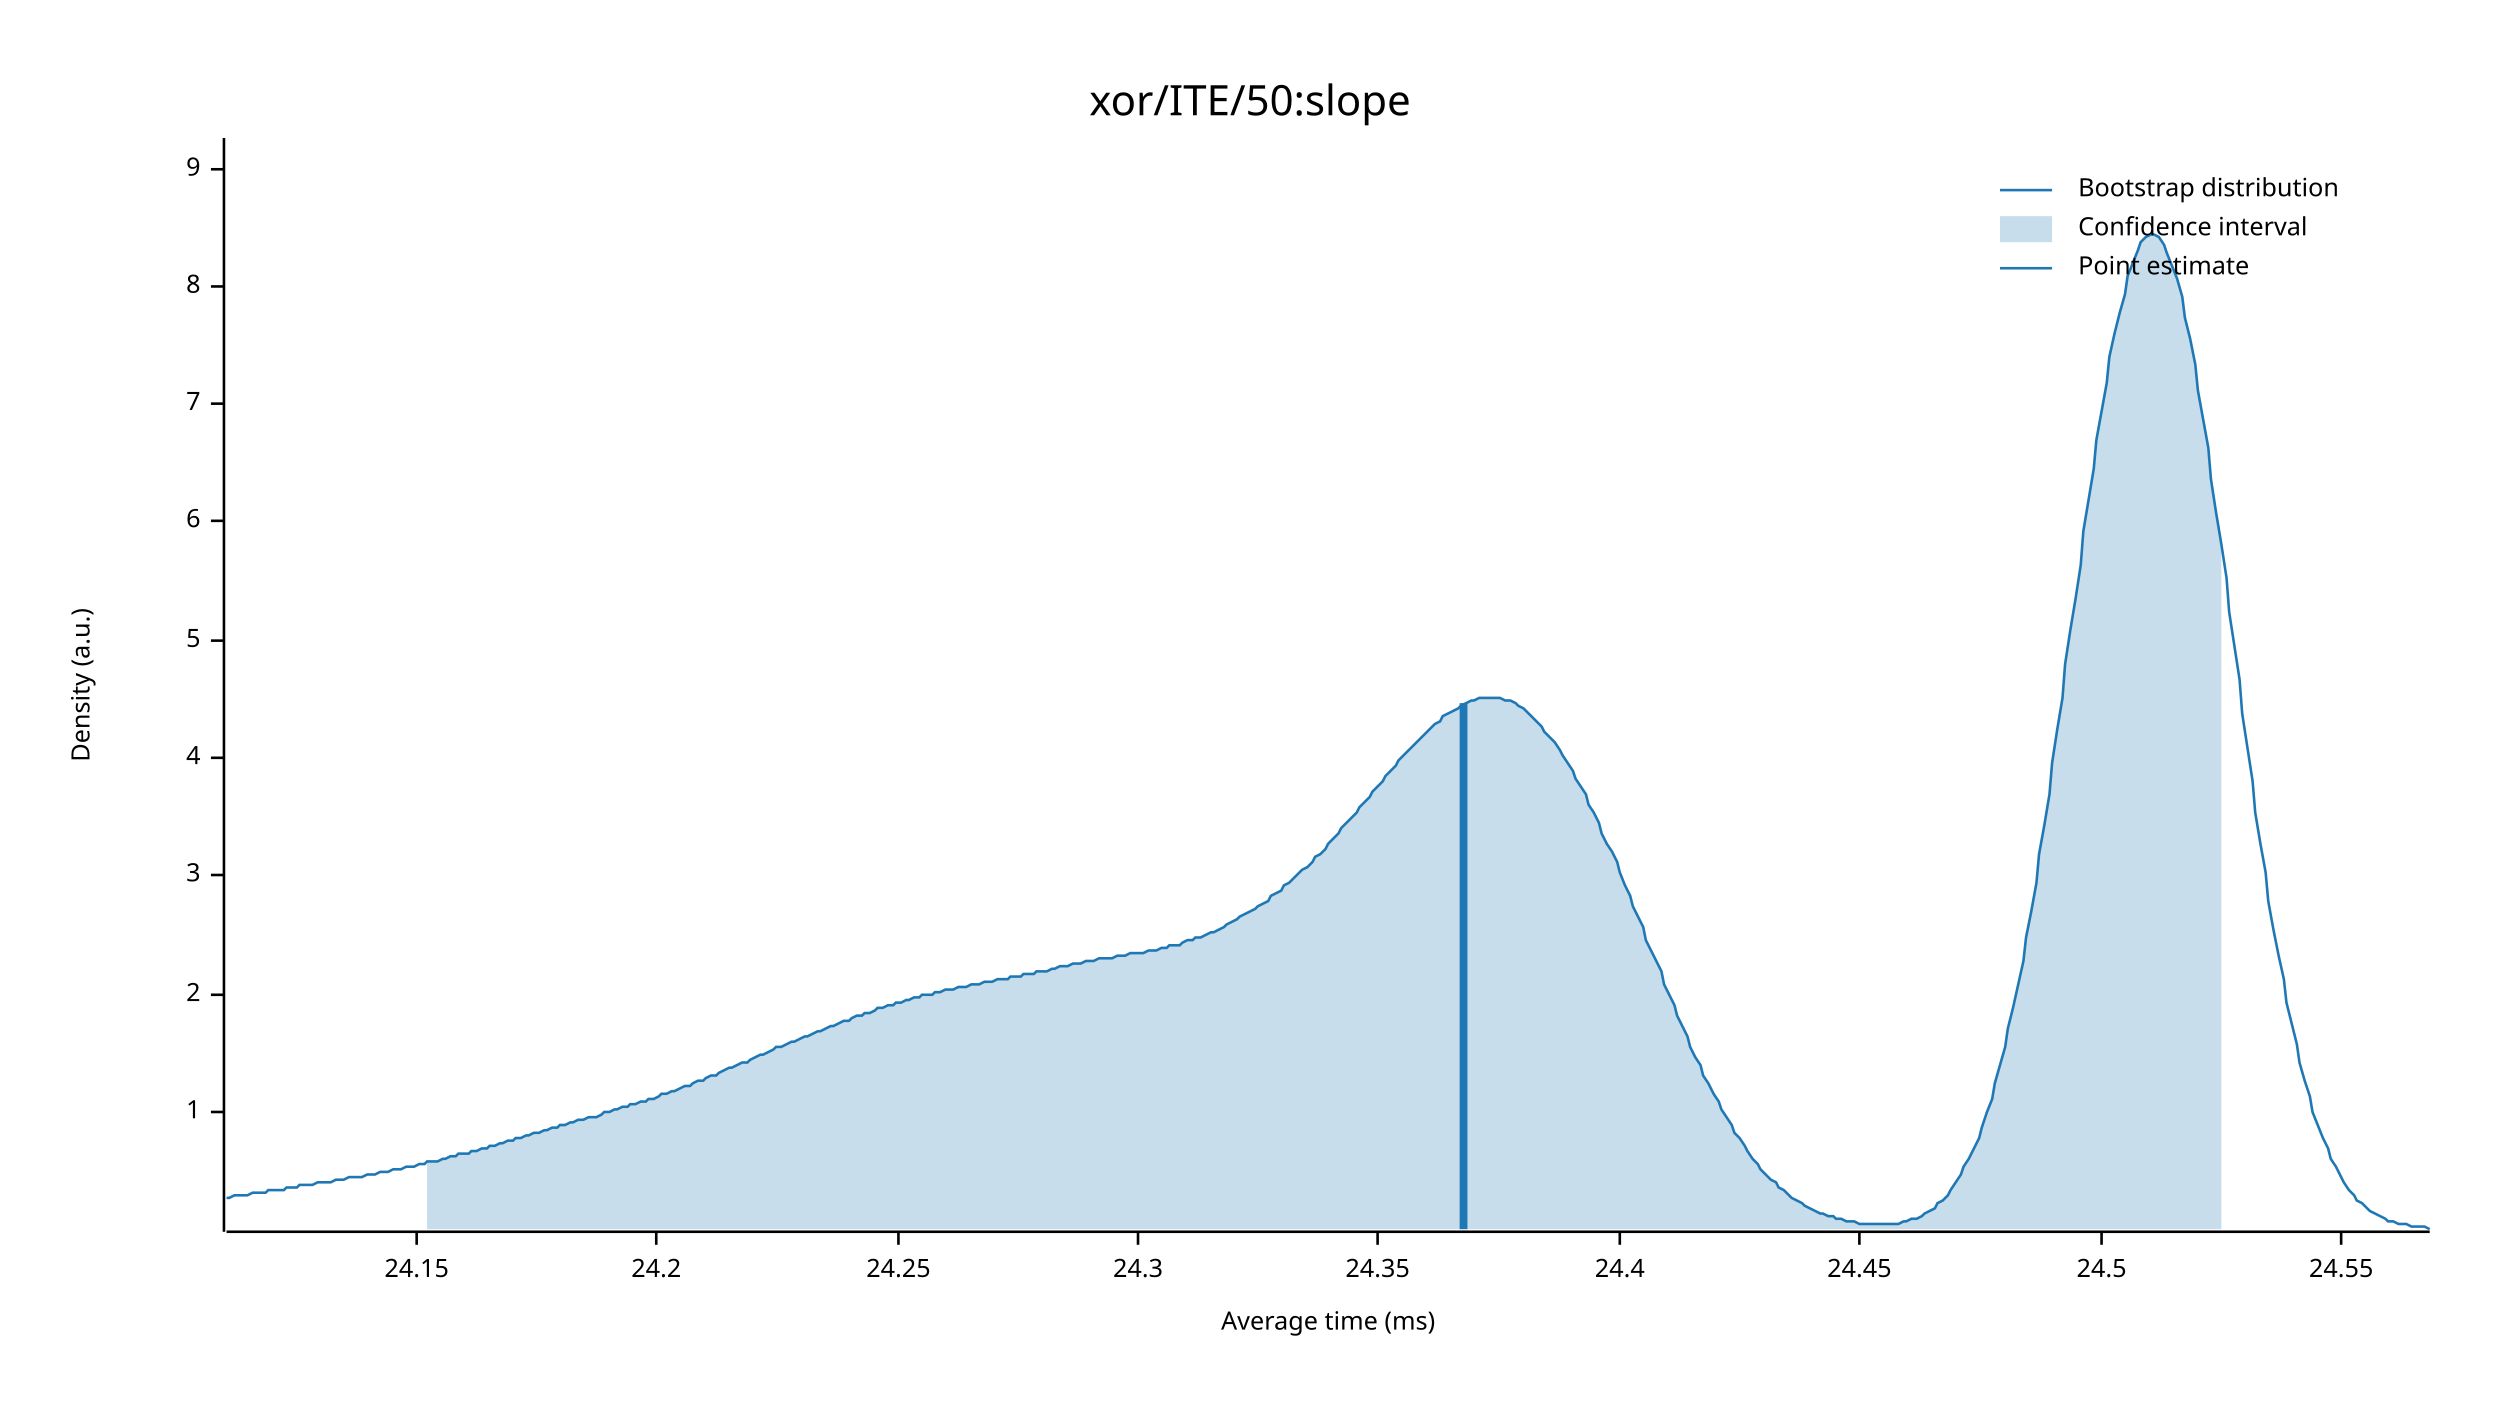
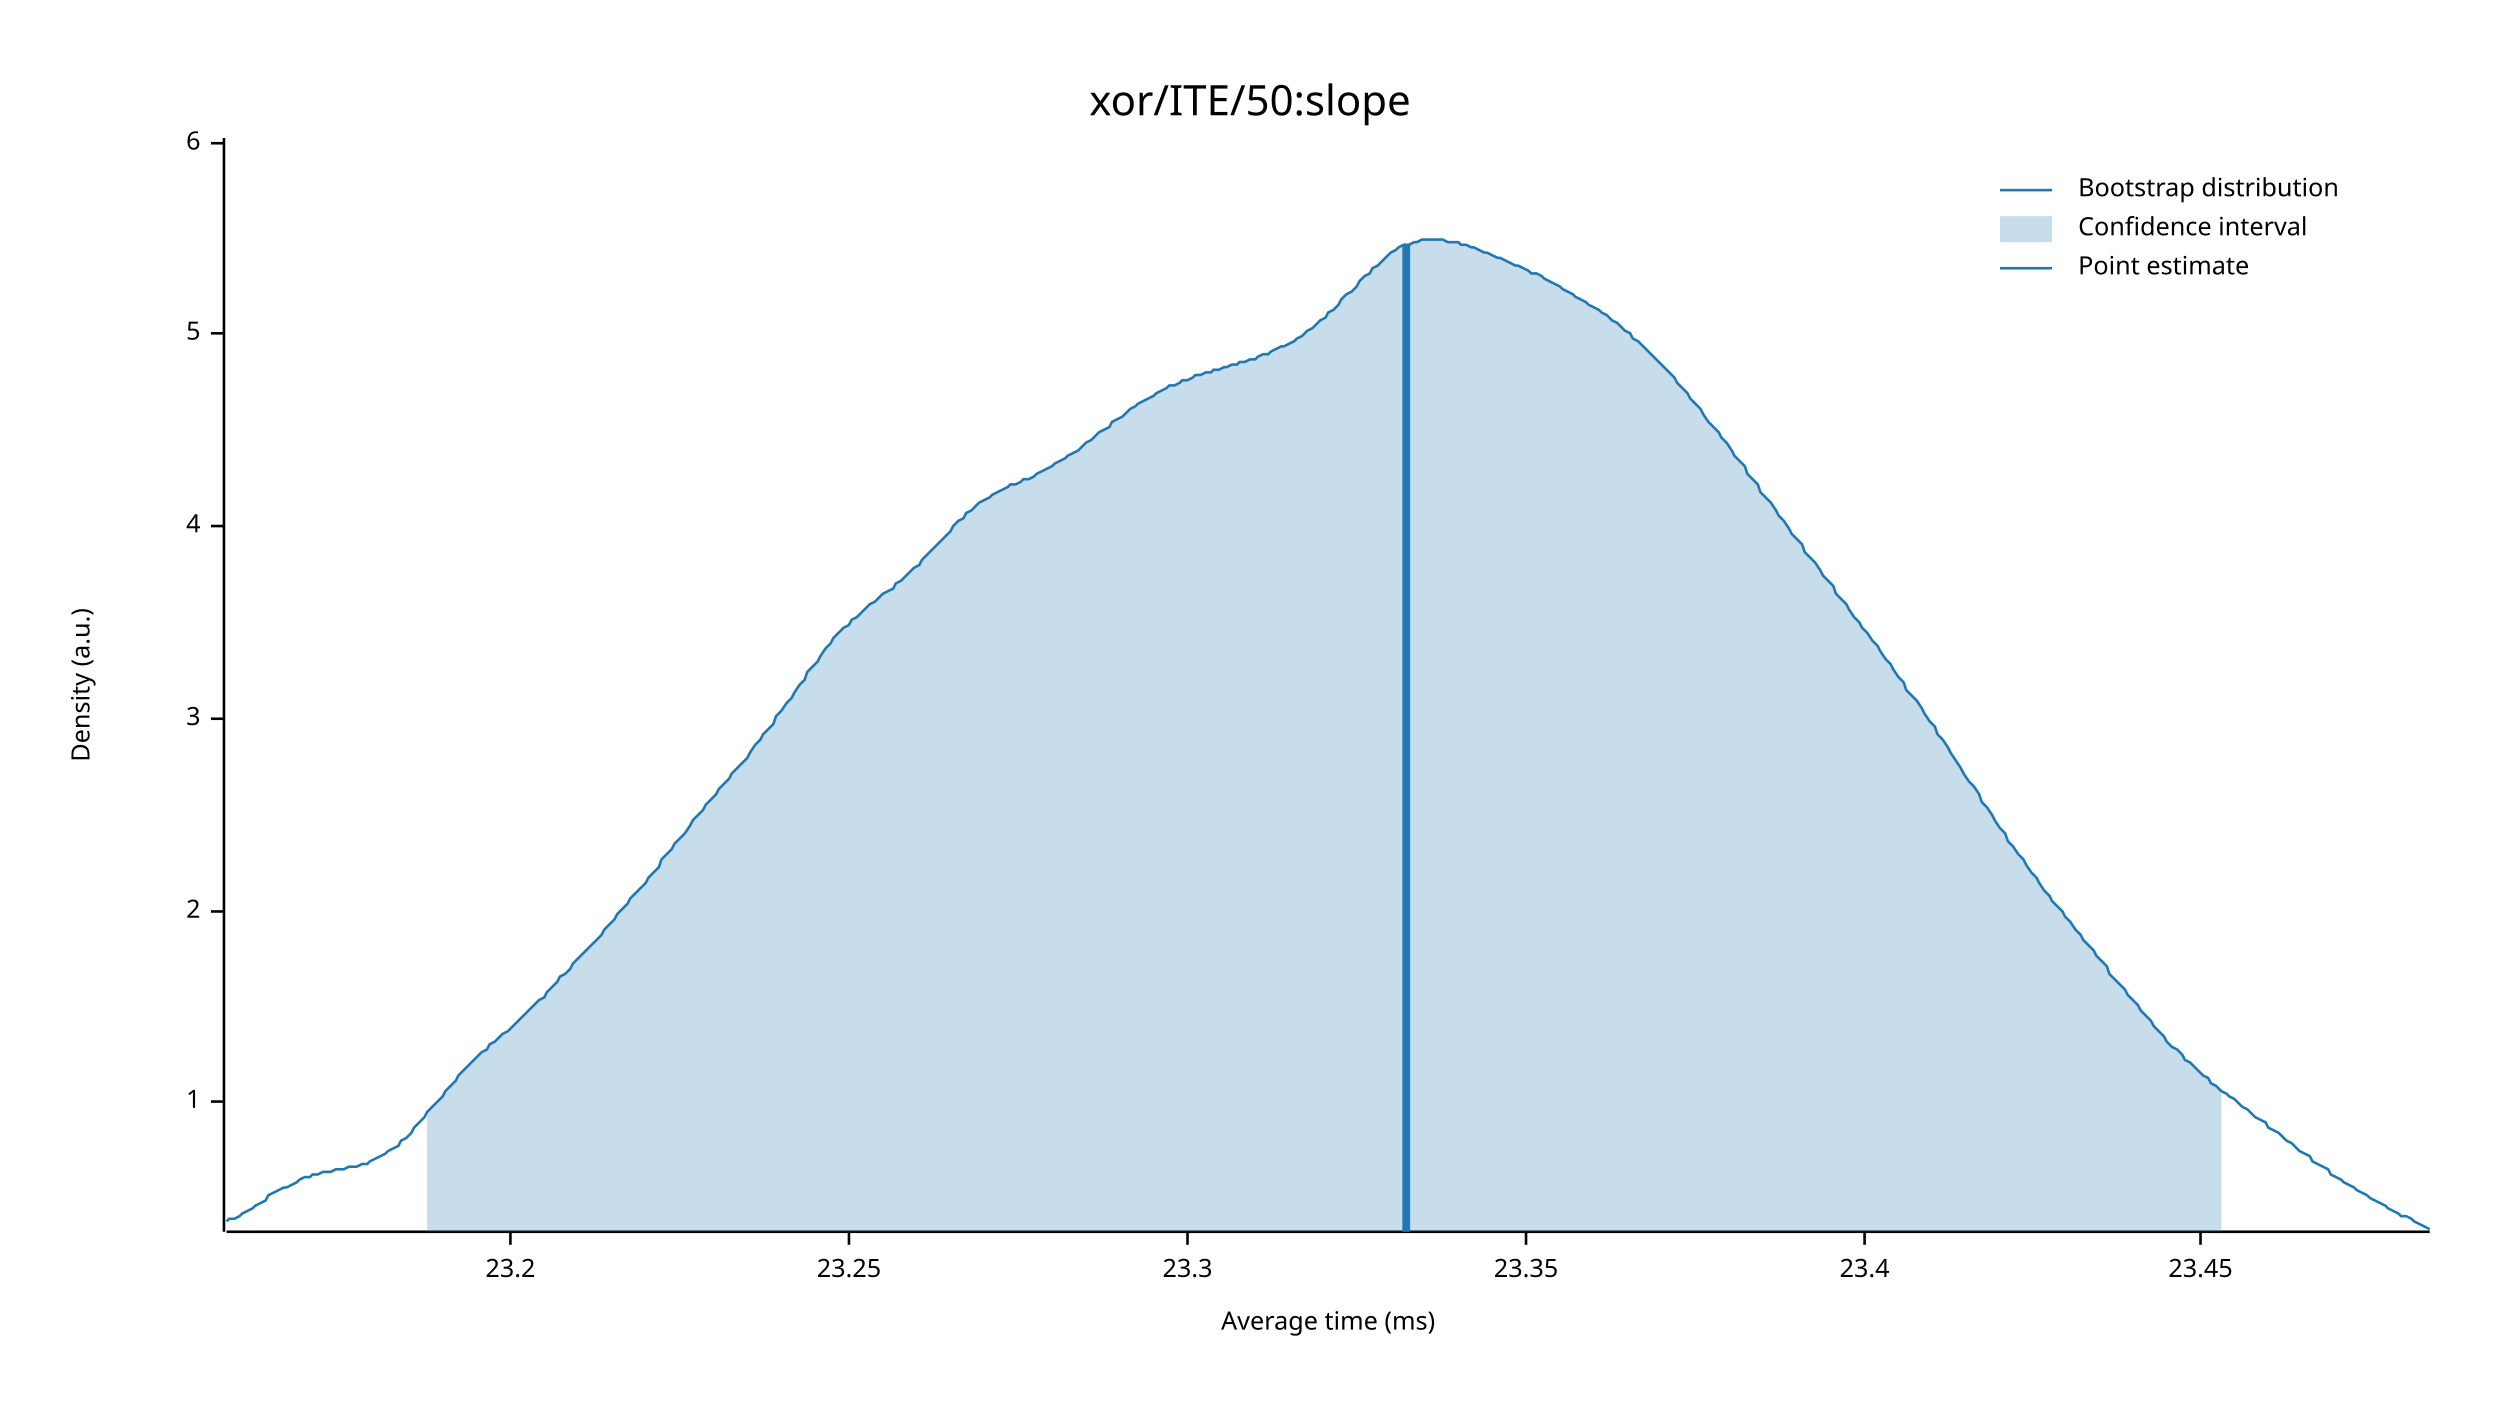
<svg xmlns="http://www.w3.org/2000/svg" width="960" height="540" viewBox="0 0 960 540">
  <text x="480" y="32" dy="0.76em" text-anchor="middle" font-family="sans-serif" font-size="16.129" opacity="1" fill="#000000">
xor/ITE/50:slope
</text>
  <text x="27" y="263" dy="0.76em" text-anchor="middle" font-family="sans-serif" font-size="9.677" opacity="1" fill="#000000" transform="rotate(270, 27, 263)">
Density (a.u.)
</text>
  <text x="510" y="513" dy="-0.5ex" text-anchor="middle" font-family="sans-serif" font-size="9.677" opacity="1" fill="#000000">
Average time (ms)
</text>
  <polyline fill="none" opacity="1" stroke="#000000" stroke-width="1" points="86,53 86,473 " />
-   <text x="77" y="427" dy="0.5ex" text-anchor="end" font-family="sans-serif" font-size="9.677" opacity="1" fill="#000000">
+   <text x="77" y="423" dy="0.5ex" text-anchor="end" font-family="sans-serif" font-size="9.677" opacity="1" fill="#000000">
1
</text>
-   <polyline fill="none" opacity="1" stroke="#000000" stroke-width="1" points="81,427 86,427 " />
-   <text x="77" y="382" dy="0.5ex" text-anchor="end" font-family="sans-serif" font-size="9.677" opacity="1" fill="#000000">
+   <polyline fill="none" opacity="1" stroke="#000000" stroke-width="1" points="81,423 86,423 " />
+   <text x="77" y="350" dy="0.5ex" text-anchor="end" font-family="sans-serif" font-size="9.677" opacity="1" fill="#000000">
2
</text>
-   <polyline fill="none" opacity="1" stroke="#000000" stroke-width="1" points="81,382 86,382 " />
-   <text x="77" y="336" dy="0.5ex" text-anchor="end" font-family="sans-serif" font-size="9.677" opacity="1" fill="#000000">
+   <polyline fill="none" opacity="1" stroke="#000000" stroke-width="1" points="81,350 86,350 " />
+   <text x="77" y="276" dy="0.5ex" text-anchor="end" font-family="sans-serif" font-size="9.677" opacity="1" fill="#000000">
3
</text>
-   <polyline fill="none" opacity="1" stroke="#000000" stroke-width="1" points="81,336 86,336 " />
-   <text x="77" y="291" dy="0.5ex" text-anchor="end" font-family="sans-serif" font-size="9.677" opacity="1" fill="#000000">
+   <polyline fill="none" opacity="1" stroke="#000000" stroke-width="1" points="81,276 86,276 " />
+   <text x="77" y="202" dy="0.5ex" text-anchor="end" font-family="sans-serif" font-size="9.677" opacity="1" fill="#000000">
4
</text>
-   <polyline fill="none" opacity="1" stroke="#000000" stroke-width="1" points="81,291 86,291 " />
-   <text x="77" y="246" dy="0.5ex" text-anchor="end" font-family="sans-serif" font-size="9.677" opacity="1" fill="#000000">
+   <polyline fill="none" opacity="1" stroke="#000000" stroke-width="1" points="81,202 86,202 " />
+   <text x="77" y="128" dy="0.5ex" text-anchor="end" font-family="sans-serif" font-size="9.677" opacity="1" fill="#000000">
5
</text>
-   <polyline fill="none" opacity="1" stroke="#000000" stroke-width="1" points="81,246 86,246 " />
-   <text x="77" y="200" dy="0.5ex" text-anchor="end" font-family="sans-serif" font-size="9.677" opacity="1" fill="#000000">
+   <polyline fill="none" opacity="1" stroke="#000000" stroke-width="1" points="81,128 86,128 " />
+   <text x="77" y="55" dy="0.5ex" text-anchor="end" font-family="sans-serif" font-size="9.677" opacity="1" fill="#000000">
6
</text>
-   <polyline fill="none" opacity="1" stroke="#000000" stroke-width="1" points="81,200 86,200 " />
-   <text x="77" y="155" dy="0.5ex" text-anchor="end" font-family="sans-serif" font-size="9.677" opacity="1" fill="#000000">
- 7
+   <polyline fill="none" opacity="1" stroke="#000000" stroke-width="1" points="81,55 86,55 " />
+   <polyline fill="none" opacity="1" stroke="#000000" stroke-width="1" points="87,473 933,473 " />
+   <text x="196" y="483" dy="0.76em" text-anchor="middle" font-family="sans-serif" font-size="9.677" opacity="1" fill="#000000">
+ 23.2
</text>
-   <polyline fill="none" opacity="1" stroke="#000000" stroke-width="1" points="81,155 86,155 " />
-   <text x="77" y="110" dy="0.5ex" text-anchor="end" font-family="sans-serif" font-size="9.677" opacity="1" fill="#000000">
- 8
+   <polyline fill="none" opacity="1" stroke="#000000" stroke-width="1" points="196,473 196,478 " />
+   <text x="326" y="483" dy="0.76em" text-anchor="middle" font-family="sans-serif" font-size="9.677" opacity="1" fill="#000000">
+ 23.25
</text>
-   <polyline fill="none" opacity="1" stroke="#000000" stroke-width="1" points="81,110 86,110 " />
-   <text x="77" y="65" dy="0.5ex" text-anchor="end" font-family="sans-serif" font-size="9.677" opacity="1" fill="#000000">
- 9
+   <polyline fill="none" opacity="1" stroke="#000000" stroke-width="1" points="326,473 326,478 " />
+   <text x="456" y="483" dy="0.76em" text-anchor="middle" font-family="sans-serif" font-size="9.677" opacity="1" fill="#000000">
+ 23.3
</text>
-   <polyline fill="none" opacity="1" stroke="#000000" stroke-width="1" points="81,65 86,65 " />
-   <polyline fill="none" opacity="1" stroke="#000000" stroke-width="1" points="87,473 933,473 " />
-   <text x="160" y="483" dy="0.76em" text-anchor="middle" font-family="sans-serif" font-size="9.677" opacity="1" fill="#000000">
- 24.15
+   <polyline fill="none" opacity="1" stroke="#000000" stroke-width="1" points="456,473 456,478 " />
+   <text x="586" y="483" dy="0.76em" text-anchor="middle" font-family="sans-serif" font-size="9.677" opacity="1" fill="#000000">
+ 23.35
</text>
-   <polyline fill="none" opacity="1" stroke="#000000" stroke-width="1" points="160,473 160,478 " />
-   <text x="252" y="483" dy="0.76em" text-anchor="middle" font-family="sans-serif" font-size="9.677" opacity="1" fill="#000000">
- 24.2
+   <polyline fill="none" opacity="1" stroke="#000000" stroke-width="1" points="586,473 586,478 " />
+   <text x="716" y="483" dy="0.76em" text-anchor="middle" font-family="sans-serif" font-size="9.677" opacity="1" fill="#000000">
+ 23.4
</text>
-   <polyline fill="none" opacity="1" stroke="#000000" stroke-width="1" points="252,473 252,478 " />
-   <text x="345" y="483" dy="0.76em" text-anchor="middle" font-family="sans-serif" font-size="9.677" opacity="1" fill="#000000">
- 24.25
+   <polyline fill="none" opacity="1" stroke="#000000" stroke-width="1" points="716,473 716,478 " />
+   <text x="845" y="483" dy="0.76em" text-anchor="middle" font-family="sans-serif" font-size="9.677" opacity="1" fill="#000000">
+ 23.45
</text>
-   <polyline fill="none" opacity="1" stroke="#000000" stroke-width="1" points="345,473 345,478 " />
-   <text x="437" y="483" dy="0.76em" text-anchor="middle" font-family="sans-serif" font-size="9.677" opacity="1" fill="#000000">
- 24.3
- </text>
-   <polyline fill="none" opacity="1" stroke="#000000" stroke-width="1" points="437,473 437,478 " />
-   <text x="529" y="483" dy="0.76em" text-anchor="middle" font-family="sans-serif" font-size="9.677" opacity="1" fill="#000000">
- 24.35
- </text>
-   <polyline fill="none" opacity="1" stroke="#000000" stroke-width="1" points="529,473 529,478 " />
-   <text x="622" y="483" dy="0.76em" text-anchor="middle" font-family="sans-serif" font-size="9.677" opacity="1" fill="#000000">
- 24.4
- </text>
-   <polyline fill="none" opacity="1" stroke="#000000" stroke-width="1" points="622,473 622,478 " />
-   <text x="714" y="483" dy="0.76em" text-anchor="middle" font-family="sans-serif" font-size="9.677" opacity="1" fill="#000000">
- 24.45
- </text>
-   <polyline fill="none" opacity="1" stroke="#000000" stroke-width="1" points="714,473 714,478 " />
-   <text x="807" y="483" dy="0.76em" text-anchor="middle" font-family="sans-serif" font-size="9.677" opacity="1" fill="#000000">
- 24.5
- </text>
-   <polyline fill="none" opacity="1" stroke="#000000" stroke-width="1" points="807,473 807,478 " />
-   <text x="899" y="483" dy="0.76em" text-anchor="middle" font-family="sans-serif" font-size="9.677" opacity="1" fill="#000000">
- 24.55
- </text>
-   <polyline fill="none" opacity="1" stroke="#000000" stroke-width="1" points="899,473 899,478 " />
-   <polyline fill="none" opacity="1" stroke="#1F78B4" stroke-width="1" points="87,460 88,460 90,459 92,459 93,459 95,459 97,458 98,458 100,458 102,458 103,457 105,457 107,457 109,457 110,456 112,456 114,456 115,455 117,455 119,455 120,455 122,454 124,454 125,454 127,454 129,453 131,453 132,453 134,452 136,452 137,452 139,452 141,451 142,451 144,451 146,450 148,450 149,450 151,449 153,449 154,449 156,448 158,448 159,448 161,447 163,447 164,446 166,446 168,446 170,445 171,445 173,444 175,444 176,443 178,443 180,443 181,442 183,442 185,441 187,441 188,440 190,440 192,439 193,439 195,438 197,438 198,437 200,437 202,436 203,436 205,435 207,435 209,434 210,434 212,433 214,433 215,432 217,432 219,431 220,431 222,430 224,430 226,429 227,429 229,429 231,428 232,427 234,427 236,426 237,426 239,425 241,425 242,424 244,424 246,423 248,423 249,422 251,422 253,421 254,420 256,420 258,419 259,419 261,418 263,417 265,417 266,416 268,415 270,415 271,414 273,413 275,413 276,412 278,411 280,410 281,410 283,409 285,408 287,408 288,407 290,406 292,405 293,405 295,404 297,403 298,402 300,402 302,401 304,400 305,400 307,399 309,398 310,398 312,397 314,396 315,396 317,395 319,394 320,394 322,393 324,392 326,392 327,391 329,390 331,390 332,389 334,389 336,388 337,387 339,387 341,386 343,386 344,385 346,385 348,384 349,384 351,383 353,383 354,382 356,382 358,382 359,381 361,381 363,380 365,380 366,380 368,379 370,379 371,379 373,378 375,378 376,378 378,377 380,377 381,377 383,376 385,376 387,376 388,375 390,375 392,375 393,374 395,374 397,374 398,373 400,373 402,373 404,372 405,372 407,371 409,371 410,371 412,370 414,370 415,370 417,369 419,369 420,369 422,368 424,368 426,368 427,368 429,367 431,367 432,367 434,366 436,366 437,366 439,366 441,365 443,365 444,365 446,364 448,364 449,363 451,363 453,363 454,362 456,361 458,361 459,360 461,360 463,359 465,358 466,358 468,357 470,356 471,355 473,354 475,353 476,352 478,351 480,350 482,349 483,348 485,347 487,346 488,344 490,343 492,342 493,340 495,339 497,337 498,336 500,334 502,333 504,331 505,329 507,328 509,326 510,324 512,322 514,320 515,318 517,316 519,314 521,312 522,310 524,308 526,306 527,304 529,302 531,300 532,298 534,296 536,294 537,292 539,290 541,288 543,286 544,285 546,283 548,281 549,280 551,278 553,277 554,275 556,274 558,273 560,272 561,271 563,270 565,269 566,269 568,268 570,268 571,268 573,268 575,268 576,268 578,269 580,269 582,270 583,271 585,272 587,274 588,275 590,277 592,279 593,281 595,283 597,285 599,288 600,290 602,293 604,296 605,299 607,302 609,305 610,309 612,312 614,316 615,320 617,324 619,327 621,331 622,335 624,340 626,344 627,348 629,352 631,356 632,361 634,365 636,369 638,373 639,378 641,382 643,386 644,390 646,394 648,398 649,402 651,406 653,409 654,413 656,416 658,420 660,423 661,426 663,429 665,432 666,435 668,437 670,440 671,442 673,445 675,447 676,449 678,451 680,453 682,454 683,456 685,457 687,459 688,460 690,461 692,462 693,463 695,464 697,465 699,466 700,466 702,467 704,467 705,468 707,468 709,469 710,469 712,469 714,470 715,470 717,470 719,470 721,470 722,470 724,470 726,470 727,470 729,470 731,469 732,469 734,468 736,468 738,467 739,466 741,465 743,464 744,462 746,461 748,459 749,457 751,454 753,451 754,448 756,445 758,441 760,437 761,433 763,427 765,422 766,416 768,409 770,402 771,395 773,387 775,378 777,369 778,360 780,350 782,339 783,328 785,317 787,305 788,293 790,280 792,268 793,255 795,242 797,230 799,217 800,204 802,192 804,180 805,169 807,158 809,147 810,137 812,128 814,120 816,113 817,106 819,101 821,96 822,93 824,91 826,90 827,90 829,91 831,94 832,97 834,102 836,107 838,114 839,122 841,130 843,140 844,150 846,161 848,172 849,184 851,197 853,209 855,222 856,235 858,248 860,261 861,274 863,287 865,300 866,312 868,324 870,335 871,346 873,357 875,367 877,376 878,385 880,393 882,401 883,408 885,415 887,421 888,427 890,432 892,437 894,441 895,445 897,448 899,452 900,454 902,457 904,459 905,461 907,462 909,464 910,465 912,466 914,467 916,468 917,469 919,469 921,470 922,470 924,470 926,471 927,471 929,471 931,471 933,472 " />
-   <polygon opacity="0.25" fill="#1F78B4" points="164,446 166,446 168,446 170,445 171,445 173,444 175,444 176,443 178,443 180,443 181,442 183,442 185,441 187,441 188,440 190,440 192,439 193,439 195,438 197,438 198,437 200,437 202,436 203,436 205,435 207,435 209,434 210,434 212,433 214,433 215,432 217,432 219,431 220,431 222,430 224,430 226,429 227,429 229,429 231,428 232,427 234,427 236,426 237,426 239,425 241,425 242,424 244,424 246,423 248,423 249,422 251,422 253,421 254,420 256,420 258,419 259,419 261,418 263,417 265,417 266,416 268,415 270,415 271,414 273,413 275,413 276,412 278,411 280,410 281,410 283,409 285,408 287,408 288,407 290,406 292,405 293,405 295,404 297,403 298,402 300,402 302,401 304,400 305,400 307,399 309,398 310,398 312,397 314,396 315,396 317,395 319,394 320,394 322,393 324,392 326,392 327,391 329,390 331,390 332,389 334,389 336,388 337,387 339,387 341,386 343,386 344,385 346,385 348,384 349,384 351,383 353,383 354,382 356,382 358,382 359,381 361,381 363,380 365,380 366,380 368,379 370,379 371,379 373,378 375,378 376,378 378,377 380,377 381,377 383,376 385,376 387,376 388,375 390,375 392,375 393,374 395,374 397,374 398,373 400,373 402,373 404,372 405,372 407,371 409,371 410,371 412,370 414,370 415,370 417,369 419,369 420,369 422,368 424,368 426,368 427,368 429,367 431,367 432,367 434,366 436,366 437,366 439,366 441,365 443,365 444,365 446,364 448,364 449,363 451,363 453,363 454,362 456,361 458,361 459,360 461,360 463,359 465,358 466,358 468,357 470,356 471,355 473,354 475,353 476,352 478,351 480,350 482,349 483,348 485,347 487,346 488,344 490,343 492,342 493,340 495,339 497,337 498,336 500,334 502,333 504,331 505,329 507,328 509,326 510,324 512,322 514,320 515,318 517,316 519,314 521,312 522,310 524,308 526,306 527,304 529,302 531,300 532,298 534,296 536,294 537,292 539,290 541,288 543,286 544,285 546,283 548,281 549,280 551,278 553,277 554,275 556,274 558,273 560,272 561,271 563,270 565,269 566,269 568,268 570,268 571,268 573,268 575,268 576,268 578,269 580,269 582,270 583,271 585,272 587,274 588,275 590,277 592,279 593,281 595,283 597,285 599,288 600,290 602,293 604,296 605,299 607,302 609,305 610,309 612,312 614,316 615,320 617,324 619,327 621,331 622,335 624,340 626,344 627,348 629,352 631,356 632,361 634,365 636,369 638,373 639,378 641,382 643,386 644,390 646,394 648,398 649,402 651,406 653,409 654,413 656,416 658,420 660,423 661,426 663,429 665,432 666,435 668,437 670,440 671,442 673,445 675,447 676,449 678,451 680,453 682,454 683,456 685,457 687,459 688,460 690,461 692,462 693,463 695,464 697,465 699,466 700,466 702,467 704,467 705,468 707,468 709,469 710,469 712,469 714,470 715,470 717,470 719,470 721,470 722,470 724,470 726,470 727,470 729,470 731,469 732,469 734,468 736,468 738,467 739,466 741,465 743,464 744,462 746,461 748,459 749,457 751,454 753,451 754,448 756,445 758,441 760,437 761,433 763,427 765,422 766,416 768,409 770,402 771,395 773,387 775,378 777,369 778,360 780,350 782,339 783,328 785,317 787,305 788,293 790,280 792,268 793,255 795,242 797,230 799,217 800,204 802,192 804,180 805,169 807,158 809,147 810,137 812,128 814,120 816,113 817,106 819,101 821,96 822,93 824,91 826,90 827,90 829,91 831,94 832,97 834,102 836,107 838,114 839,122 841,130 843,140 844,150 846,161 848,172 849,184 851,197 853,209 853,472 164,472 " />
-   <polyline fill="none" opacity="1" stroke="#1F78B4" stroke-width="3" points="562,472 562,270 " />
+   <polyline fill="none" opacity="1" stroke="#000000" stroke-width="1" points="845,473 845,478 " />
+   <polyline fill="none" opacity="1" stroke="#1F78B4" stroke-width="1" points="87,469 88,468 90,468 92,467 93,466 95,465 97,464 98,463 100,462 102,461 103,459 105,458 107,457 109,456 110,456 112,455 114,454 115,453 117,452 119,452 120,451 122,451 124,450 125,450 127,450 129,449 131,449 132,449 134,448 136,448 137,448 139,447 141,447 142,446 144,445 146,444 148,443 149,442 151,441 153,440 154,438 156,437 158,435 159,433 161,431 163,429 164,427 166,425 168,423 170,421 171,419 173,417 175,415 176,413 178,411 180,409 181,408 183,406 185,404 187,403 188,401 190,400 192,398 193,397 195,396 197,394 198,393 200,391 202,389 203,388 205,386 207,384 209,383 210,381 212,379 214,377 215,375 217,374 219,372 220,370 222,368 224,366 226,364 227,363 229,361 231,359 232,357 234,355 236,353 237,351 239,349 241,347 242,345 244,343 246,341 248,339 249,337 251,335 253,333 254,330 256,328 258,326 259,324 261,322 263,320 265,317 266,315 268,313 270,311 271,309 273,307 275,305 276,303 278,301 280,299 281,297 283,295 285,293 287,291 288,289 290,286 292,284 293,282 295,280 297,278 298,275 300,273 302,270 304,268 305,266 307,263 309,261 310,258 312,256 314,254 315,252 317,249 319,247 320,245 322,243 324,241 326,240 327,238 329,237 331,235 332,234 334,232 336,231 337,230 339,228 341,227 343,226 344,224 346,223 348,221 349,220 351,218 353,217 354,215 356,213 358,211 359,210 361,208 363,206 365,204 366,202 368,200 370,199 371,197 373,196 375,194 376,193 378,192 380,191 381,190 383,189 385,188 387,187 388,186 390,186 392,185 393,184 395,184 397,183 398,182 400,181 402,180 404,179 405,178 407,177 409,176 410,175 412,174 414,173 415,172 417,170 419,169 420,168 422,166 424,165 426,164 427,162 429,161 431,160 432,159 434,157 436,156 437,155 439,154 441,153 443,152 444,151 446,150 448,149 449,148 451,148 453,147 454,146 456,146 458,145 459,144 461,144 463,143 465,143 466,142 468,142 470,141 471,141 473,140 475,140 476,139 478,139 480,138 482,138 483,137 485,136 487,136 488,135 490,134 492,133 493,133 495,132 497,131 498,130 500,129 502,127 504,126 505,125 507,123 509,122 510,120 512,119 514,117 515,115 517,113 519,112 521,110 522,108 524,106 526,105 527,103 529,102 531,100 532,99 534,97 536,96 537,95 539,94 541,94 543,93 544,93 546,92 548,92 549,92 551,92 553,92 554,92 556,93 558,93 560,93 561,94 563,94 565,95 566,95 568,96 570,97 571,97 573,98 575,99 576,99 578,100 580,101 582,102 583,102 585,103 587,104 588,105 590,105 592,106 593,107 595,108 597,109 599,110 600,111 602,112 604,113 605,114 607,115 609,116 610,117 612,118 614,119 615,120 617,121 619,123 621,124 622,125 624,127 626,128 627,130 629,131 631,133 632,134 634,136 636,138 638,140 639,141 641,143 643,145 644,147 646,149 648,151 649,153 651,155 653,157 654,159 656,162 658,164 660,166 661,168 663,170 665,173 666,175 668,177 670,179 671,182 673,184 675,186 676,189 678,191 680,193 682,196 683,198 685,200 687,203 688,205 690,207 692,209 693,212 695,214 697,216 699,219 700,221 702,223 704,225 705,228 707,230 709,232 710,234 712,237 714,239 715,241 717,243 719,246 721,248 722,250 724,253 726,255 727,257 729,260 731,262 732,265 734,267 736,269 738,272 739,274 741,277 743,279 744,282 746,284 748,287 749,289 751,292 753,295 754,297 756,300 758,302 760,305 761,308 763,310 765,313 766,315 768,318 770,320 771,323 773,325 775,328 777,330 778,332 780,335 782,337 783,339 785,342 787,344 788,346 790,348 792,350 793,352 795,354 797,357 799,359 800,361 802,363 804,365 805,367 807,369 809,371 810,374 812,376 814,378 816,380 817,382 819,384 821,386 822,388 824,390 826,392 827,394 829,396 831,398 832,400 834,402 836,403 838,405 839,407 841,408 843,410 844,411 846,413 848,414 849,416 851,417 853,419 855,420 856,421 858,422 860,424 861,425 863,426 865,428 866,429 868,430 870,431 871,433 873,434 875,435 877,437 878,438 880,439 882,441 883,442 885,443 887,444 888,446 890,447 892,448 894,449 895,451 897,452 899,453 900,454 902,455 904,456 905,457 907,458 909,459 910,460 912,461 914,462 916,463 917,464 919,465 921,466 922,467 924,467 926,468 927,469 929,470 931,471 933,472 " />
+   <polygon opacity="0.25" fill="#1F78B4" points="164,427 166,425 168,423 170,421 171,419 173,417 175,415 176,413 178,411 180,409 181,408 183,406 185,404 187,403 188,401 190,400 192,398 193,397 195,396 197,394 198,393 200,391 202,389 203,388 205,386 207,384 209,383 210,381 212,379 214,377 215,375 217,374 219,372 220,370 222,368 224,366 226,364 227,363 229,361 231,359 232,357 234,355 236,353 237,351 239,349 241,347 242,345 244,343 246,341 248,339 249,337 251,335 253,333 254,330 256,328 258,326 259,324 261,322 263,320 265,317 266,315 268,313 270,311 271,309 273,307 275,305 276,303 278,301 280,299 281,297 283,295 285,293 287,291 288,289 290,286 292,284 293,282 295,280 297,278 298,275 300,273 302,270 304,268 305,266 307,263 309,261 310,258 312,256 314,254 315,252 317,249 319,247 320,245 322,243 324,241 326,240 327,238 329,237 331,235 332,234 334,232 336,231 337,230 339,228 341,227 343,226 344,224 346,223 348,221 349,220 351,218 353,217 354,215 356,213 358,211 359,210 361,208 363,206 365,204 366,202 368,200 370,199 371,197 373,196 375,194 376,193 378,192 380,191 381,190 383,189 385,188 387,187 388,186 390,186 392,185 393,184 395,184 397,183 398,182 400,181 402,180 404,179 405,178 407,177 409,176 410,175 412,174 414,173 415,172 417,170 419,169 420,168 422,166 424,165 426,164 427,162 429,161 431,160 432,159 434,157 436,156 437,155 439,154 441,153 443,152 444,151 446,150 448,149 449,148 451,148 453,147 454,146 456,146 458,145 459,144 461,144 463,143 465,143 466,142 468,142 470,141 471,141 473,140 475,140 476,139 478,139 480,138 482,138 483,137 485,136 487,136 488,135 490,134 492,133 493,133 495,132 497,131 498,130 500,129 502,127 504,126 505,125 507,123 509,122 510,120 512,119 514,117 515,115 517,113 519,112 521,110 522,108 524,106 526,105 527,103 529,102 531,100 532,99 534,97 536,96 537,95 539,94 541,94 543,93 544,93 546,92 548,92 549,92 551,92 553,92 554,92 556,93 558,93 560,93 561,94 563,94 565,95 566,95 568,96 570,97 571,97 573,98 575,99 576,99 578,100 580,101 582,102 583,102 585,103 587,104 588,105 590,105 592,106 593,107 595,108 597,109 599,110 600,111 602,112 604,113 605,114 607,115 609,116 610,117 612,118 614,119 615,120 617,121 619,123 621,124 622,125 624,127 626,128 627,130 629,131 631,133 632,134 634,136 636,138 638,140 639,141 641,143 643,145 644,147 646,149 648,151 649,153 651,155 653,157 654,159 656,162 658,164 660,166 661,168 663,170 665,173 666,175 668,177 670,179 671,182 673,184 675,186 676,189 678,191 680,193 682,196 683,198 685,200 687,203 688,205 690,207 692,209 693,212 695,214 697,216 699,219 700,221 702,223 704,225 705,228 707,230 709,232 710,234 712,237 714,239 715,241 717,243 719,246 721,248 722,250 724,253 726,255 727,257 729,260 731,262 732,265 734,267 736,269 738,272 739,274 741,277 743,279 744,282 746,284 748,287 749,289 751,292 753,295 754,297 756,300 758,302 760,305 761,308 763,310 765,313 766,315 768,318 770,320 771,323 773,325 775,328 777,330 778,332 780,335 782,337 783,339 785,342 787,344 788,346 790,348 792,350 793,352 795,354 797,357 799,359 800,361 802,363 804,365 805,367 807,369 809,371 810,374 812,376 814,378 816,380 817,382 819,384 821,386 822,388 824,390 826,392 827,394 829,396 831,398 832,400 834,402 836,403 838,405 839,407 841,408 843,410 844,411 846,413 848,414 849,416 851,417 853,419 853,473 164,473 " />
+   <polyline fill="none" opacity="1" stroke="#1F78B4" stroke-width="3" points="540,473 540,94 " />
  <text x="798" y="68" dy="0.76em" text-anchor="start" font-family="sans-serif" font-size="9.677" opacity="1" fill="#000000">
Bootstrap distribution
</text>
  <text x="798" y="83" dy="0.76em" text-anchor="start" font-family="sans-serif" font-size="9.677" opacity="1" fill="#000000">
Confidence interval
</text>
  <text x="798" y="98" dy="0.76em" text-anchor="start" font-family="sans-serif" font-size="9.677" opacity="1" fill="#000000">
Point estimate
</text>
  <polyline fill="none" opacity="1" stroke="#1F78B4" stroke-width="1" points="768,73 788,73 " />
  <rect x="768" y="83" width="20" height="10" opacity="0.25" fill="#1F78B4" stroke="none" />
  <polyline fill="none" opacity="1" stroke="#1F78B4" stroke-width="1" points="768,103 788,103 " />
</svg>
